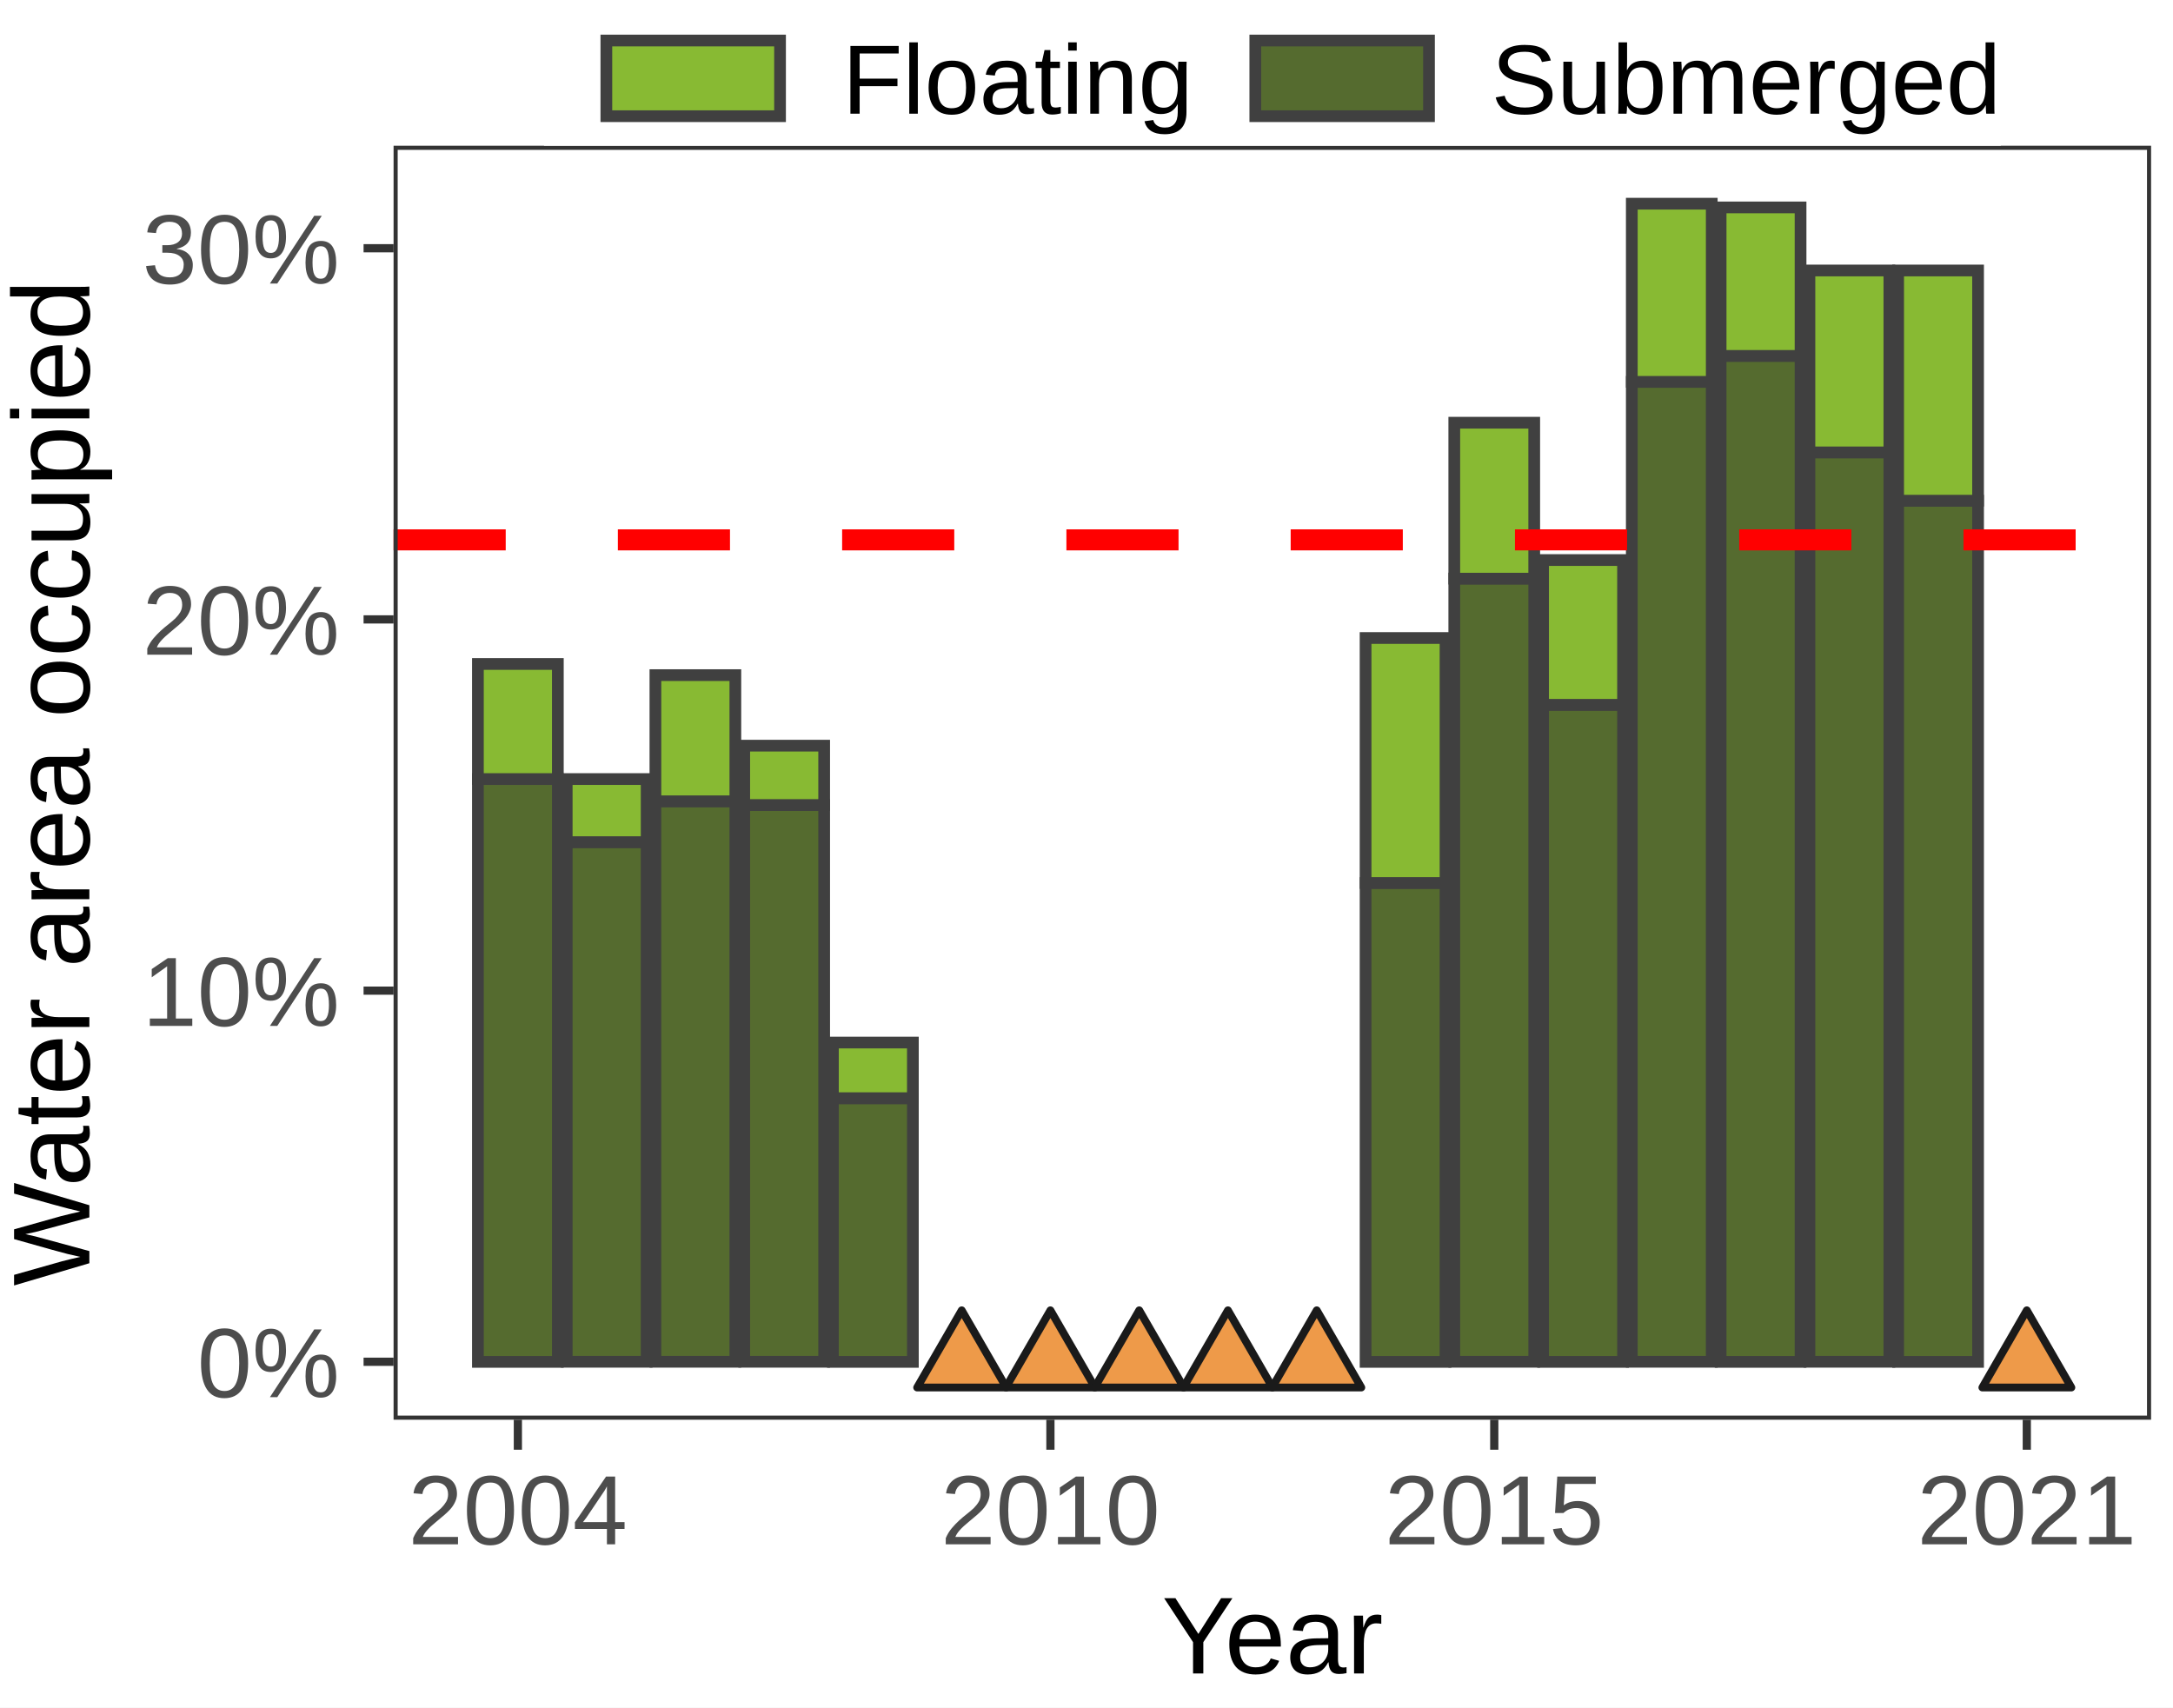
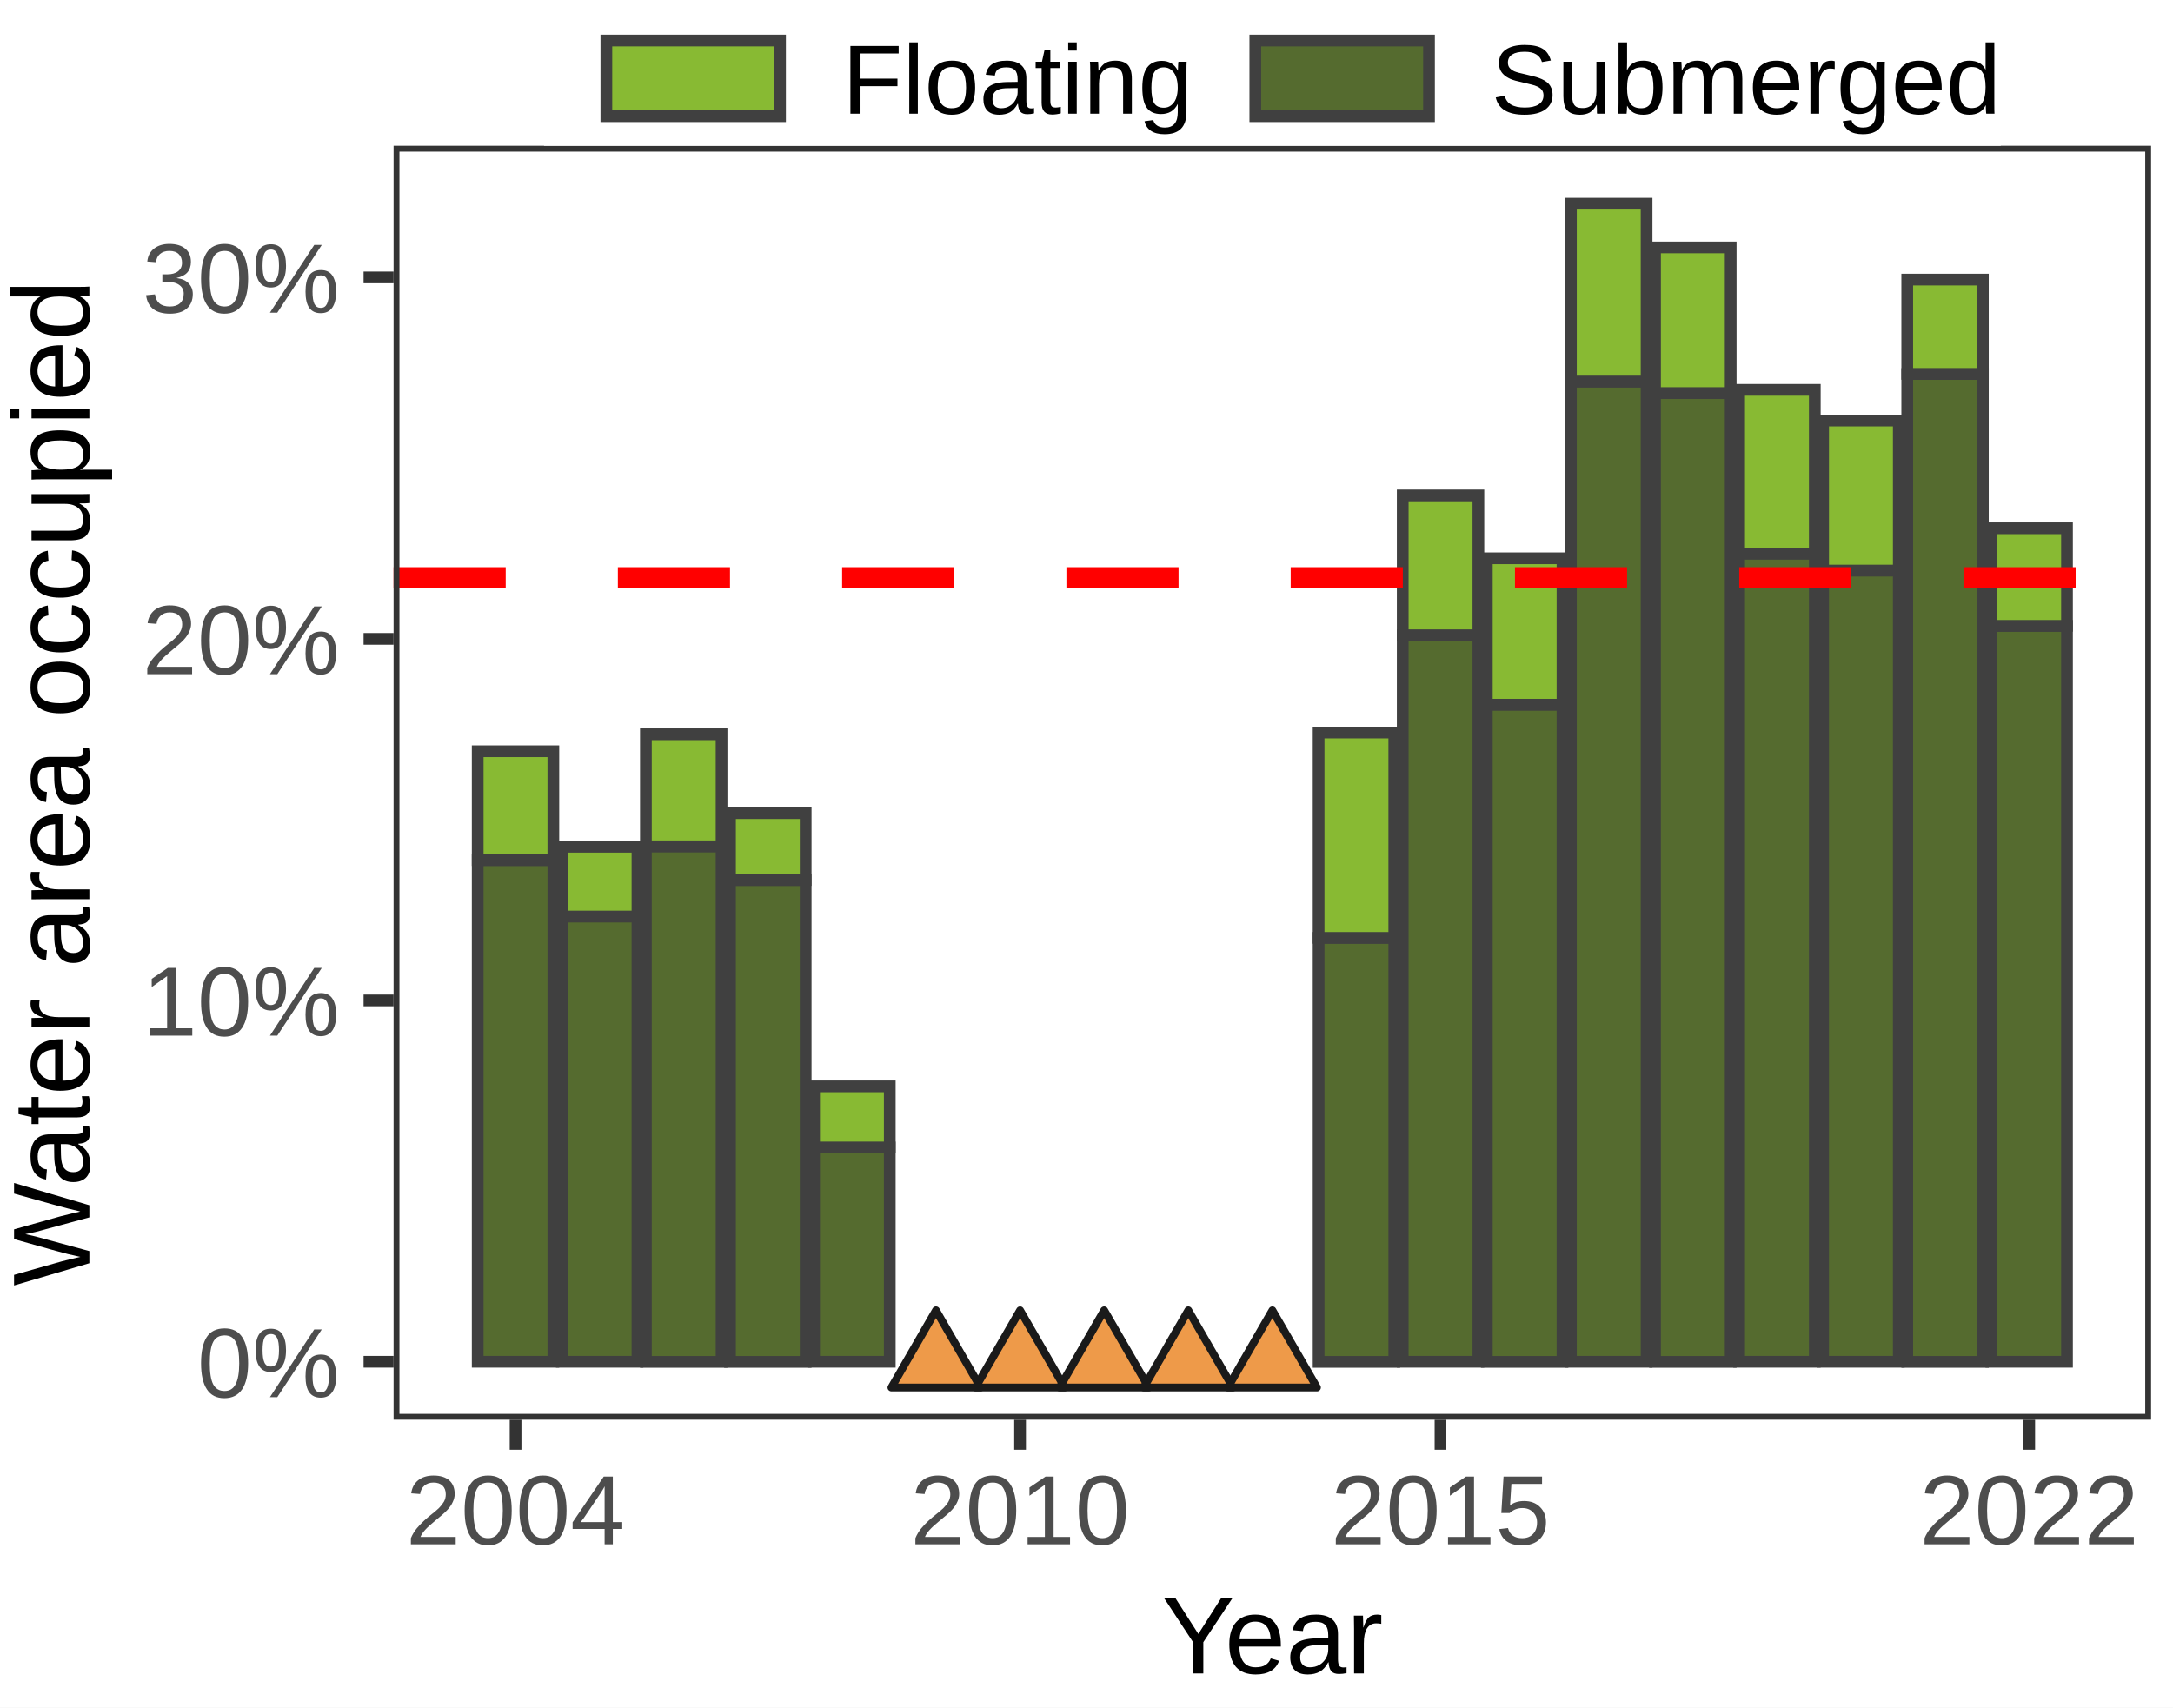
<svg xmlns="http://www.w3.org/2000/svg" class="svglite" width="198.43pt" height="155.91pt" viewBox="0 0 198.43 155.91">
  <defs>
    <style type="text/css">
    .svglite line, .svglite polyline, .svglite polygon, .svglite path, .svglite rect, .svglite circle {
      fill: none;
      stroke: #000000;
      stroke-linecap: round;
      stroke-linejoin: round;
      stroke-miterlimit: 10.00;
    }
    .svglite text {
      white-space: pre;
    }
  </style>
  </defs>
  <rect width="100%" height="100%" style="stroke: none; fill: #FFFFFF;" />
  <defs>
    <clipPath id="cpMC4wMHwxOTguNDN8MC4wMHwxNTUuOTE=">
      <rect x="0.00" y="0.00" width="198.43" height="155.91" />
    </clipPath>
  </defs>
  <g clip-path="url(#cpMC4wMHwxOTguNDN8MC4wMHwxNTUuOTE=)">
-     <rect x="0.00" y="0.00" width="198.43" height="155.91" style="stroke-width: 0.75; stroke: #FFFFFF; fill: #FFFFFF;" />
+     <rect x="0.00" y="0.00" width="198.43" height="155.91" style="stroke-width: 1.07; stroke: #FFFFFF; fill: #FFFFFF;" />
  </g>
  <defs>
    <clipPath id="cpMzUuOTR8MTk2LjQzfDEzLjMxfDEyOS42NA==">
      <rect x="35.94" y="13.31" width="160.49" height="116.33" />
    </clipPath>
  </defs>
  <g clip-path="url(#cpMzUuOTR8MTk2LjQzfDEzLjMxfDEyOS42NA==)">
-     <rect x="35.94" y="13.31" width="160.49" height="116.33" style="stroke-width: 0.75; stroke: none; fill: #FFFFFF;" />
-     <rect x="43.64" y="71.14" width="7.30" height="53.22" style="stroke-width: 1.07; stroke: #404040; stroke-linecap: butt; stroke-linejoin: miter; fill: #556B2F;" />
-     <rect x="43.64" y="60.63" width="7.30" height="10.51" style="stroke-width: 1.07; stroke: #404040; stroke-linecap: butt; stroke-linejoin: miter; fill: #88BA33;" />
-     <rect x="51.75" y="76.90" width="7.30" height="47.45" style="stroke-width: 1.07; stroke: #404040; stroke-linecap: butt; stroke-linejoin: miter; fill: #556B2F;" />
-     <rect x="51.75" y="71.14" width="7.30" height="5.76" style="stroke-width: 1.07; stroke: #404040; stroke-linecap: butt; stroke-linejoin: miter; fill: #88BA33;" />
-     <rect x="59.85" y="73.17" width="7.30" height="51.18" style="stroke-width: 1.07; stroke: #404040; stroke-linecap: butt; stroke-linejoin: miter; fill: #556B2F;" />
-     <rect x="59.85" y="61.65" width="7.30" height="11.52" style="stroke-width: 1.07; stroke: #404040; stroke-linecap: butt; stroke-linejoin: miter; fill: #88BA33;" />
-     <rect x="67.96" y="73.51" width="7.30" height="50.84" style="stroke-width: 1.07; stroke: #404040; stroke-linecap: butt; stroke-linejoin: miter; fill: #556B2F;" />
-     <rect x="67.96" y="68.09" width="7.30" height="5.42" style="stroke-width: 1.07; stroke: #404040; stroke-linecap: butt; stroke-linejoin: miter; fill: #88BA33;" />
-     <rect x="76.06" y="100.29" width="7.30" height="24.07" style="stroke-width: 1.07; stroke: #404040; stroke-linecap: butt; stroke-linejoin: miter; fill: #556B2F;" />
-     <rect x="76.06" y="95.20" width="7.30" height="5.08" style="stroke-width: 1.07; stroke: #404040; stroke-linecap: butt; stroke-linejoin: miter; fill: #88BA33;" />
-     <rect x="124.70" y="80.63" width="7.30" height="43.73" style="stroke-width: 1.07; stroke: #404040; stroke-linecap: butt; stroke-linejoin: miter; fill: #556B2F;" />
-     <rect x="124.70" y="58.26" width="7.30" height="22.37" style="stroke-width: 1.07; stroke: #404040; stroke-linecap: butt; stroke-linejoin: miter; fill: #88BA33;" />
-     <rect x="132.80" y="52.83" width="7.30" height="71.52" style="stroke-width: 1.07; stroke: #404040; stroke-linecap: butt; stroke-linejoin: miter; fill: #556B2F;" />
-     <rect x="132.80" y="38.60" width="7.30" height="14.24" style="stroke-width: 1.07; stroke: #404040; stroke-linecap: butt; stroke-linejoin: miter; fill: #88BA33;" />
-     <rect x="140.91" y="64.36" width="7.30" height="60.00" style="stroke-width: 1.07; stroke: #404040; stroke-linecap: butt; stroke-linejoin: miter; fill: #556B2F;" />
-     <rect x="140.91" y="51.14" width="7.30" height="13.22" style="stroke-width: 1.07; stroke: #404040; stroke-linecap: butt; stroke-linejoin: miter; fill: #88BA33;" />
-     <rect x="149.01" y="34.87" width="7.30" height="89.48" style="stroke-width: 1.07; stroke: #404040; stroke-linecap: butt; stroke-linejoin: miter; fill: #556B2F;" />
-     <rect x="149.01" y="18.60" width="7.30" height="16.27" style="stroke-width: 1.07; stroke: #404040; stroke-linecap: butt; stroke-linejoin: miter; fill: #88BA33;" />
-     <rect x="157.12" y="32.50" width="7.30" height="91.86" style="stroke-width: 1.07; stroke: #404040; stroke-linecap: butt; stroke-linejoin: miter; fill: #556B2F;" />
-     <rect x="157.12" y="18.94" width="7.30" height="13.56" style="stroke-width: 1.07; stroke: #404040; stroke-linecap: butt; stroke-linejoin: miter; fill: #88BA33;" />
-     <rect x="165.23" y="41.31" width="7.30" height="83.04" style="stroke-width: 1.07; stroke: #404040; stroke-linecap: butt; stroke-linejoin: miter; fill: #556B2F;" />
-     <rect x="165.23" y="24.70" width="7.30" height="16.61" style="stroke-width: 1.07; stroke: #404040; stroke-linecap: butt; stroke-linejoin: miter; fill: #88BA33;" />
-     <rect x="173.33" y="45.72" width="7.30" height="78.64" style="stroke-width: 1.07; stroke: #404040; stroke-linecap: butt; stroke-linejoin: miter; fill: #556B2F;" />
-     <rect x="173.33" y="24.70" width="7.30" height="21.02" style="stroke-width: 1.07; stroke: #404040; stroke-linecap: butt; stroke-linejoin: miter; fill: #88BA33;" />
-     <line x1="35.94" y1="49.30" x2="196.43" y2="49.30" style="stroke-width: 1.92; stroke: #FF0000; stroke-dasharray: 10.24,10.24; stroke-linecap: butt;" />
-     <polygon points="87.82,119.65 91.89,126.70 83.75,126.70 " style="stroke-width: 0.71; stroke: #1A1A1A; fill: #EE9A49;" />
-     <polygon points="95.92,119.65 99.99,126.70 91.85,126.70 " style="stroke-width: 0.71; stroke: #1A1A1A; fill: #EE9A49;" />
-     <polygon points="104.03,119.65 108.10,126.70 99.96,126.70 " style="stroke-width: 0.71; stroke: #1A1A1A; fill: #EE9A49;" />
-     <polygon points="112.13,119.65 116.20,126.70 108.06,126.70 " style="stroke-width: 0.71; stroke: #1A1A1A; fill: #EE9A49;" />
-     <polygon points="120.24,119.65 124.31,126.70 116.17,126.70 " style="stroke-width: 0.71; stroke: #1A1A1A; fill: #EE9A49;" />
-     <polygon points="185.08,119.65 189.15,126.70 181.02,126.70 " style="stroke-width: 0.71; stroke: #1A1A1A; fill: #EE9A49;" />
-     <rect x="35.94" y="13.31" width="160.49" height="116.33" style="stroke-width: 0.75; stroke: #333333;" />
+     <rect x="35.94" y="13.31" width="160.49" height="116.33" style="stroke-width: 1.07; stroke: none; fill: #FFFFFF;" />
+     <rect x="43.62" y="78.54" width="6.91" height="45.81" style="stroke-width: 1.07; stroke: #404040; stroke-linecap: butt; stroke-linejoin: miter; fill: #556B2F;" />
+     <rect x="43.62" y="68.60" width="6.91" height="9.94" style="stroke-width: 1.07; stroke: #404040; stroke-linecap: butt; stroke-linejoin: miter; fill: #88BA33;" />
+     <rect x="51.30" y="83.69" width="6.91" height="40.66" style="stroke-width: 1.07; stroke: #404040; stroke-linecap: butt; stroke-linejoin: miter; fill: #556B2F;" />
+     <rect x="51.30" y="77.32" width="6.91" height="6.37" style="stroke-width: 1.07; stroke: #404040; stroke-linecap: butt; stroke-linejoin: miter; fill: #88BA33;" />
+     <rect x="58.98" y="77.29" width="6.91" height="47.07" style="stroke-width: 1.07; stroke: #404040; stroke-linecap: butt; stroke-linejoin: miter; fill: #556B2F;" />
+     <rect x="58.98" y="67.05" width="6.91" height="10.23" style="stroke-width: 1.07; stroke: #404040; stroke-linecap: butt; stroke-linejoin: miter; fill: #88BA33;" />
+     <rect x="66.66" y="80.36" width="6.91" height="44.00" style="stroke-width: 1.07; stroke: #404040; stroke-linecap: butt; stroke-linejoin: miter; fill: #556B2F;" />
+     <rect x="66.66" y="74.25" width="6.91" height="6.11" style="stroke-width: 1.07; stroke: #404040; stroke-linecap: butt; stroke-linejoin: miter; fill: #88BA33;" />
+     <rect x="74.34" y="104.78" width="6.91" height="19.57" style="stroke-width: 1.07; stroke: #404040; stroke-linecap: butt; stroke-linejoin: miter; fill: #556B2F;" />
+     <rect x="74.34" y="99.20" width="6.91" height="5.58" style="stroke-width: 1.07; stroke: #404040; stroke-linecap: butt; stroke-linejoin: miter; fill: #88BA33;" />
+     <rect x="120.41" y="85.64" width="6.91" height="38.72" style="stroke-width: 1.07; stroke: #404040; stroke-linecap: butt; stroke-linejoin: miter; fill: #556B2F;" />
+     <rect x="120.41" y="66.89" width="6.91" height="18.75" style="stroke-width: 1.07; stroke: #404040; stroke-linecap: butt; stroke-linejoin: miter; fill: #88BA33;" />
+     <rect x="128.09" y="58.01" width="6.91" height="66.34" style="stroke-width: 1.07; stroke: #404040; stroke-linecap: butt; stroke-linejoin: miter; fill: #556B2F;" />
+     <rect x="128.09" y="45.24" width="6.91" height="12.77" style="stroke-width: 1.07; stroke: #404040; stroke-linecap: butt; stroke-linejoin: miter; fill: #88BA33;" />
+     <rect x="135.77" y="64.35" width="6.91" height="60.01" style="stroke-width: 1.07; stroke: #404040; stroke-linecap: butt; stroke-linejoin: miter; fill: #556B2F;" />
+     <rect x="135.77" y="50.98" width="6.91" height="13.37" style="stroke-width: 1.07; stroke: #404040; stroke-linecap: butt; stroke-linejoin: miter; fill: #88BA33;" />
+     <rect x="143.45" y="34.84" width="6.91" height="89.51" style="stroke-width: 1.07; stroke: #404040; stroke-linecap: butt; stroke-linejoin: miter; fill: #556B2F;" />
+     <rect x="143.45" y="18.60" width="6.91" height="16.24" style="stroke-width: 1.07; stroke: #404040; stroke-linecap: butt; stroke-linejoin: miter; fill: #88BA33;" />
+     <rect x="151.13" y="35.90" width="6.91" height="88.46" style="stroke-width: 1.07; stroke: #404040; stroke-linecap: butt; stroke-linejoin: miter; fill: #556B2F;" />
+     <rect x="151.13" y="22.59" width="6.91" height="13.30" style="stroke-width: 1.07; stroke: #404040; stroke-linecap: butt; stroke-linejoin: miter; fill: #88BA33;" />
+     <rect x="158.81" y="50.55" width="6.91" height="73.80" style="stroke-width: 1.07; stroke: #404040; stroke-linecap: butt; stroke-linejoin: miter; fill: #556B2F;" />
+     <rect x="158.81" y="35.60" width="6.91" height="14.95" style="stroke-width: 1.07; stroke: #404040; stroke-linecap: butt; stroke-linejoin: miter; fill: #88BA33;" />
+     <rect x="166.48" y="52.10" width="6.91" height="72.25" style="stroke-width: 1.07; stroke: #404040; stroke-linecap: butt; stroke-linejoin: miter; fill: #556B2F;" />
+     <rect x="166.48" y="38.40" width="6.91" height="13.70" style="stroke-width: 1.07; stroke: #404040; stroke-linecap: butt; stroke-linejoin: miter; fill: #88BA33;" />
+     <rect x="174.16" y="34.15" width="6.91" height="90.21" style="stroke-width: 1.07; stroke: #404040; stroke-linecap: butt; stroke-linejoin: miter; fill: #556B2F;" />
+     <rect x="174.16" y="25.53" width="6.91" height="8.61" style="stroke-width: 1.07; stroke: #404040; stroke-linecap: butt; stroke-linejoin: miter; fill: #88BA33;" />
+     <rect x="181.84" y="57.15" width="6.91" height="67.20" style="stroke-width: 1.07; stroke: #404040; stroke-linecap: butt; stroke-linejoin: miter; fill: #556B2F;" />
+     <rect x="181.84" y="48.24" width="6.91" height="8.91" style="stroke-width: 1.07; stroke: #404040; stroke-linecap: butt; stroke-linejoin: miter; fill: #88BA33;" />
+     <line x1="35.94" y1="52.75" x2="196.43" y2="52.75" style="stroke-width: 1.92; stroke: #FF0000; stroke-dasharray: 10.24,10.24; stroke-linecap: butt;" />
+     <polygon points="85.47,119.65 89.54,126.70 81.40,126.70 " style="stroke-width: 0.71; stroke: #1A1A1A; fill: #EE9A49;" />
+     <polygon points="93.15,119.65 97.22,126.70 89.08,126.70 " style="stroke-width: 0.71; stroke: #1A1A1A; fill: #EE9A49;" />
+     <polygon points="100.83,119.65 104.90,126.70 96.76,126.70 " style="stroke-width: 0.71; stroke: #1A1A1A; fill: #EE9A49;" />
+     <polygon points="108.51,119.65 112.58,126.70 104.44,126.70 " style="stroke-width: 0.71; stroke: #1A1A1A; fill: #EE9A49;" />
+     <polygon points="116.19,119.65 120.26,126.70 112.12,126.70 " style="stroke-width: 0.71; stroke: #1A1A1A; fill: #EE9A49;" />
+     <rect x="35.94" y="13.31" width="160.49" height="116.33" style="stroke-width: 1.07; stroke: #333333;" />
  </g>
  <g clip-path="url(#cpMC4wMHwxOTguNDN8MC4wMHwxNTUuOTE=)">
    <text x="31.01" y="127.58" text-anchor="end" style="font-size: 9.00px;fill: #4D4D4D; font-family: &quot;Arial&quot;;" textLength="13.00px" lengthAdjust="spacingAndGlyphs">0%</text>
-     <text x="31.01" y="93.68" text-anchor="end" style="font-size: 9.00px;fill: #4D4D4D; font-family: &quot;Arial&quot;;" textLength="18.01px" lengthAdjust="spacingAndGlyphs">10%</text>
-     <text x="31.01" y="59.78" text-anchor="end" style="font-size: 9.00px;fill: #4D4D4D; font-family: &quot;Arial&quot;;" textLength="18.01px" lengthAdjust="spacingAndGlyphs">20%</text>
-     <text x="31.01" y="25.89" text-anchor="end" style="font-size: 9.00px;fill: #4D4D4D; font-family: &quot;Arial&quot;;" textLength="18.01px" lengthAdjust="spacingAndGlyphs">30%</text>
-     <polyline points="33.20,124.35 35.94,124.35 " style="stroke-width: 0.75; stroke: #333333; stroke-linecap: butt;" />
-     <polyline points="33.20,90.46 35.94,90.46 " style="stroke-width: 0.75; stroke: #333333; stroke-linecap: butt;" />
-     <polyline points="33.20,56.56 35.94,56.56 " style="stroke-width: 0.75; stroke: #333333; stroke-linecap: butt;" />
-     <polyline points="33.20,22.67 35.94,22.67 " style="stroke-width: 0.75; stroke: #333333; stroke-linecap: butt;" />
-     <polyline points="47.29,132.38 47.29,129.64 " style="stroke-width: 0.75; stroke: #333333; stroke-linecap: butt;" />
-     <polyline points="95.92,132.38 95.92,129.64 " style="stroke-width: 0.75; stroke: #333333; stroke-linecap: butt;" />
-     <polyline points="136.45,132.38 136.45,129.64 " style="stroke-width: 0.75; stroke: #333333; stroke-linecap: butt;" />
-     <polyline points="185.08,132.38 185.08,129.64 " style="stroke-width: 0.75; stroke: #333333; stroke-linecap: butt;" />
-     <text x="47.29" y="141.02" text-anchor="middle" style="font-size: 9.00px;fill: #4D4D4D; font-family: &quot;Arial&quot;;" textLength="20.02px" lengthAdjust="spacingAndGlyphs">2004</text>
-     <text x="95.92" y="141.02" text-anchor="middle" style="font-size: 9.00px;fill: #4D4D4D; font-family: &quot;Arial&quot;;" textLength="20.02px" lengthAdjust="spacingAndGlyphs">2010</text>
-     <text x="136.45" y="141.02" text-anchor="middle" style="font-size: 9.00px;fill: #4D4D4D; font-family: &quot;Arial&quot;;" textLength="20.02px" lengthAdjust="spacingAndGlyphs">2015</text>
-     <text x="185.08" y="141.02" text-anchor="middle" style="font-size: 9.00px;fill: #4D4D4D; font-family: &quot;Arial&quot;;" textLength="20.02px" lengthAdjust="spacingAndGlyphs">2021</text>
+     <text x="31.01" y="94.57" text-anchor="end" style="font-size: 9.00px;fill: #4D4D4D; font-family: &quot;Arial&quot;;" textLength="18.01px" lengthAdjust="spacingAndGlyphs">10%</text>
+     <text x="31.01" y="61.56" text-anchor="end" style="font-size: 9.00px;fill: #4D4D4D; font-family: &quot;Arial&quot;;" textLength="18.01px" lengthAdjust="spacingAndGlyphs">20%</text>
+     <text x="31.01" y="28.55" text-anchor="end" style="font-size: 9.00px;fill: #4D4D4D; font-family: &quot;Arial&quot;;" textLength="18.01px" lengthAdjust="spacingAndGlyphs">30%</text>
+     <polyline points="33.20,124.35 35.94,124.35 " style="stroke-width: 1.07; stroke: #333333; stroke-linecap: butt;" />
+     <polyline points="33.20,91.35 35.94,91.35 " style="stroke-width: 1.07; stroke: #333333; stroke-linecap: butt;" />
+     <polyline points="33.20,58.34 35.94,58.34 " style="stroke-width: 1.07; stroke: #333333; stroke-linecap: butt;" />
+     <polyline points="33.20,25.33 35.94,25.33 " style="stroke-width: 1.07; stroke: #333333; stroke-linecap: butt;" />
+     <polyline points="47.08,132.38 47.08,129.64 " style="stroke-width: 1.07; stroke: #333333; stroke-linecap: butt;" />
+     <polyline points="93.15,132.38 93.15,129.64 " style="stroke-width: 1.07; stroke: #333333; stroke-linecap: butt;" />
+     <polyline points="131.54,132.38 131.54,129.64 " style="stroke-width: 1.07; stroke: #333333; stroke-linecap: butt;" />
+     <polyline points="185.30,132.38 185.30,129.64 " style="stroke-width: 1.07; stroke: #333333; stroke-linecap: butt;" />
+     <text x="47.08" y="141.02" text-anchor="middle" style="font-size: 9.00px;fill: #4D4D4D; font-family: &quot;Arial&quot;;" textLength="20.02px" lengthAdjust="spacingAndGlyphs">2004</text>
+     <text x="93.15" y="141.02" text-anchor="middle" style="font-size: 9.00px;fill: #4D4D4D; font-family: &quot;Arial&quot;;" textLength="20.02px" lengthAdjust="spacingAndGlyphs">2010</text>
+     <text x="131.54" y="141.02" text-anchor="middle" style="font-size: 9.00px;fill: #4D4D4D; font-family: &quot;Arial&quot;;" textLength="20.02px" lengthAdjust="spacingAndGlyphs">2015</text>
+     <text x="185.30" y="141.02" text-anchor="middle" style="font-size: 9.00px;fill: #4D4D4D; font-family: &quot;Arial&quot;;" textLength="20.02px" lengthAdjust="spacingAndGlyphs">2022</text>
    <text x="116.19" y="152.81" text-anchor="middle" style="font-size: 10.00px; font-family: &quot;Arial&quot;;" textLength="20.22px" lengthAdjust="spacingAndGlyphs">Year</text>
    <text transform="translate(8.16,71.48) rotate(-90)" text-anchor="middle" style="font-size: 10.00px; font-family: &quot;Arial&quot;;" textLength="91.96px" lengthAdjust="spacingAndGlyphs">Water area occupied</text>
-     <rect x="49.68" y="2.99" width="133.02" height="10.32" style="stroke-width: 0.75; stroke: none; fill: #FFFFFF;" />
-     <rect x="54.66" y="2.99" width="17.28" height="8.33" style="stroke-width: 0.75; stroke: none; fill: #FFFFFF;" />
+     <rect x="49.68" y="2.99" width="133.02" height="10.32" style="stroke-width: 1.07; stroke: none; fill: #FFFFFF;" />
+     <rect x="54.66" y="2.99" width="17.28" height="8.33" style="stroke-width: 1.07; stroke: none; fill: #FFFFFF;" />
    <rect x="55.37" y="3.70" width="15.86" height="6.91" style="stroke-width: 1.07; stroke: #404040; stroke-linecap: butt; stroke-linejoin: miter; fill: #88BA33;" />
-     <rect x="113.92" y="2.99" width="17.28" height="8.33" style="stroke-width: 0.75; stroke: none; fill: #FFFFFF;" />
+     <rect x="113.92" y="2.99" width="17.28" height="8.33" style="stroke-width: 1.07; stroke: none; fill: #FFFFFF;" />
    <rect x="114.63" y="3.70" width="15.86" height="6.91" style="stroke-width: 1.07; stroke: #404040; stroke-linecap: butt; stroke-linejoin: miter; fill: #556B2F;" />
    <text x="76.92" y="10.38" style="font-size: 9.00px; font-family: &quot;Arial&quot;;" textLength="32.02px" lengthAdjust="spacingAndGlyphs">Floating</text>
    <text x="136.18" y="10.38" style="font-size: 9.00px; font-family: &quot;Arial&quot;;" textLength="46.52px" lengthAdjust="spacingAndGlyphs">Submerged</text>
  </g>
</svg>
